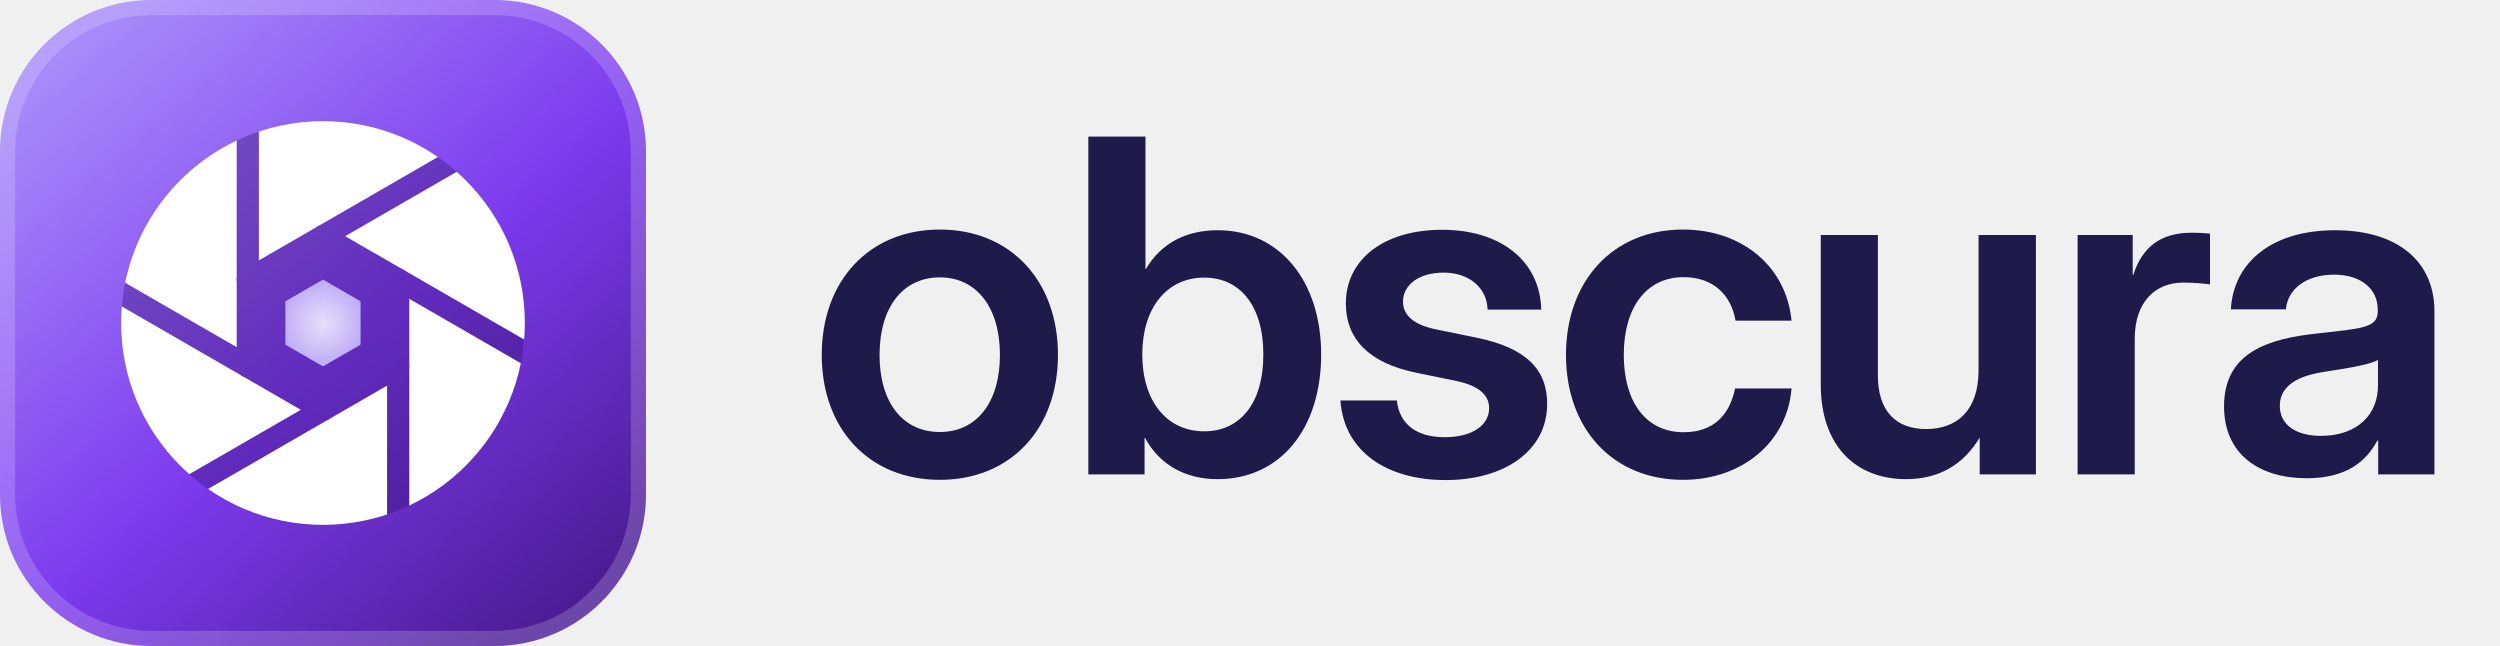
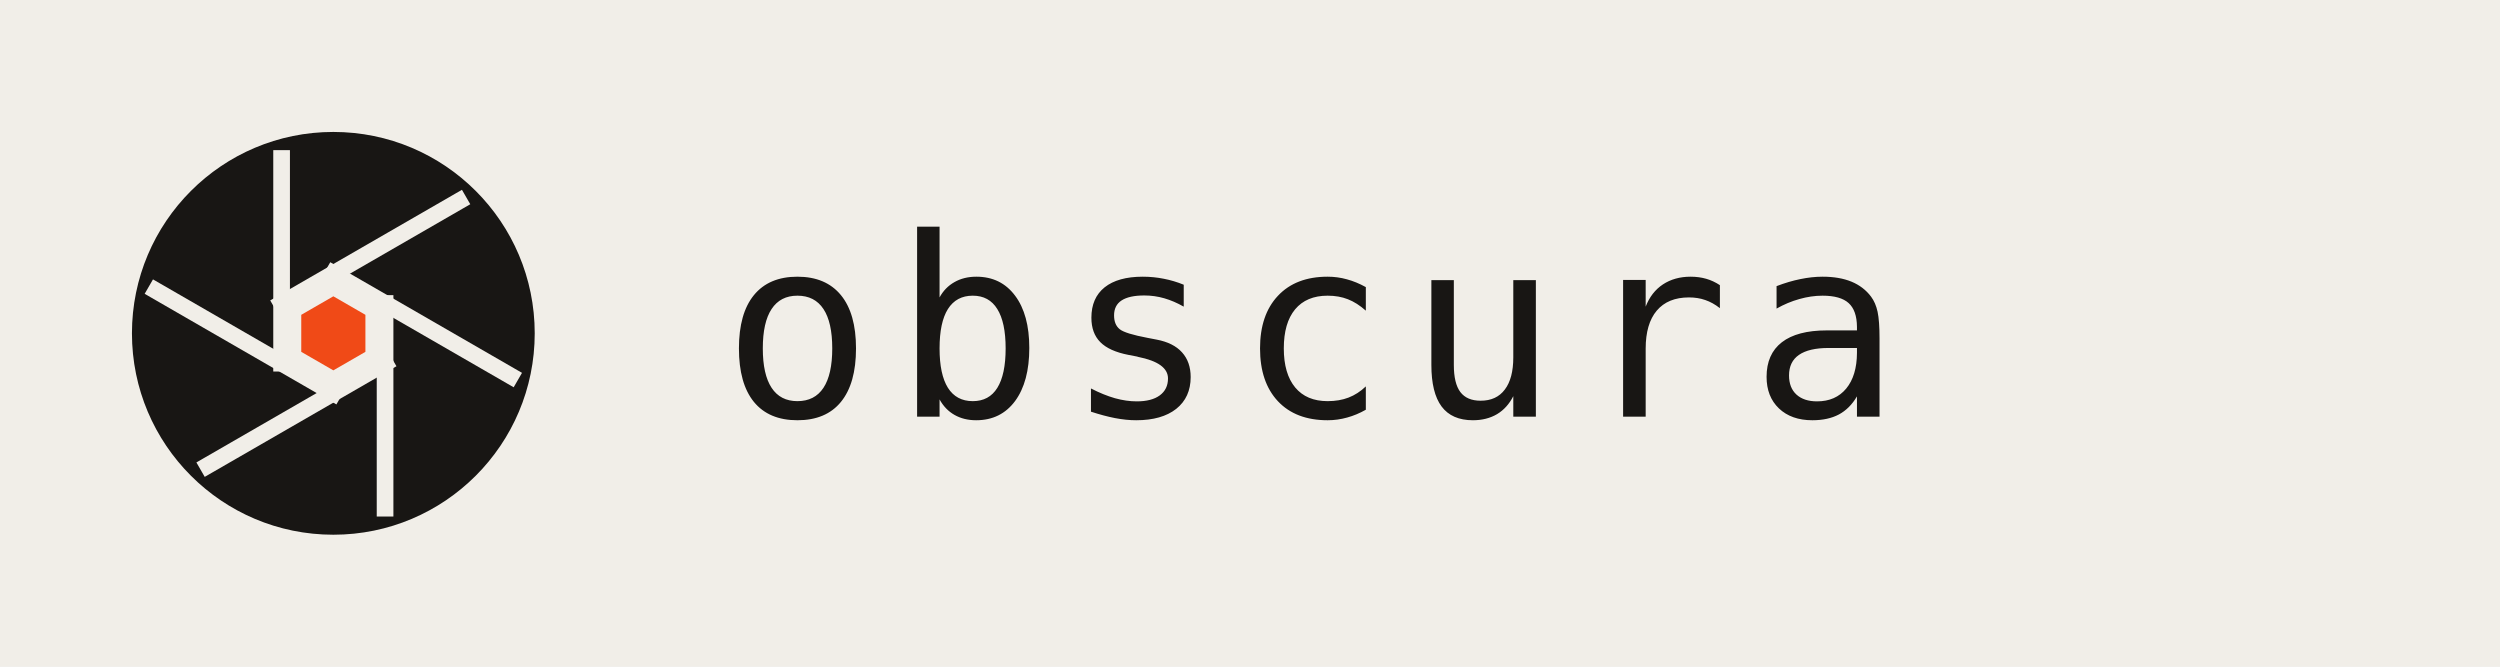
- <svg xmlns="http://www.w3.org/2000/svg" viewBox="0 0 247.69 64" width="495.37" height="128">
+ <svg xmlns="http://www.w3.org/2000/svg" viewBox="0 0 360 96" width="360" height="96">
  <defs>
-     <linearGradient id="oll-bg" x1="8" y1="4" x2="56" y2="60" gradientUnits="userSpaceOnUse">
-       <stop offset="0" stop-color="#a78bfa" />
-       <stop offset=".55" stop-color="#7c3aed" />
-       <stop offset="1" stop-color="#4c1d95" />
-     </linearGradient>
-     <radialGradient id="oll-glow" cx="32" cy="32" r="9" gradientUnits="userSpaceOnUse">
-       <stop offset="0" stop-color="#f5f3ff" />
-       <stop offset="1" stop-color="#c4b5fd" />
-     </radialGradient>
-     <mask id="oll-m" maskUnits="userSpaceOnUse" x="0" y="0" width="64" height="64">
-       <circle cx="32" cy="32" r="20" fill="#fff" />
-       <path d="M32 23.4L39.45 27.7L39.45 36.3L32 40.6L24.55 36.3L24.55 27.7Z" fill="#000" />
-       <g stroke="#000" stroke-width="2.2" stroke-linecap="round">
-         <path d="M32 23.4L53.53 35.83" />
-         <path d="M39.45 27.7L39.45 52.56" />
-         <path d="M39.45 36.3L17.92 48.73" />
-         <path d="M32 40.6L10.47 28.17" />
-         <path d="M24.55 36.3L24.55 11.44" />
-         <path d="M24.55 27.7L46.08 15.27" />
+     <mask id="m" maskUnits="userSpaceOnUse" x="0" y="0" width="96" height="96">
+       <circle cx="48" cy="48" r="29" fill="#fff" />
+       <g transform="translate(16 16)">
+         <path d="M32 23.4L39.45 27.7L39.45 36.3L32 40.6L24.55 36.3L24.55 27.7Z" fill="#000" />
+         <g stroke="#000" stroke-width="2.4" stroke-linecap="square">
+           <path d="M32 23.4L57.53 38.13" />
+           <path d="M39.45 27.7L39.45 57.18" />
+           <path d="M39.45 36.3L13.92 51.03" />
+           <path d="M32 40.6L6.47 25.87" />
+           <path d="M24.55 36.3L24.55 6.82" />
+           <path d="M24.55 27.7L50.08 12.97" />
+         </g>
      </g>
    </mask>
  </defs>
-   <rect width="64" height="64" rx="15" fill="url(#oll-bg)" />
-   <rect x=".75" y=".75" width="62.5" height="62.5" rx="14.25" fill="none" stroke="#fff" stroke-opacity=".18" stroke-width="1.5" />
-   <circle cx="32" cy="32" r="20" fill="#2e1065" fill-opacity=".35" />
-   <rect width="64" height="64" fill="#fff" mask="url(#oll-m)" />
-   <path d="M32 23.4L39.45 27.7L39.45 36.3L32 40.6L24.55 36.3L24.55 27.7Z" fill="url(#oll-glow)" fill-opacity=".9" transform="translate(32 32) scale(.5) translate(-32 -32)" />
-   <path fill="#1e1b4b" d="M93.117 47.539C100.103 47.539 104.819 42.53 104.819 35.163C104.819 27.796 100.103 22.742 93.117 22.742C86.132 22.742 81.415 27.796 81.415 35.163C81.415 42.53 86.132 47.539 93.117 47.539ZM93.117 42.8C89.456 42.8 87.143 39.902 87.143 35.163C87.143 30.401 89.479 27.481 93.117 27.481C96.733 27.481 99.069 30.424 99.069 35.163C99.069 39.88 96.756 42.8 93.117 42.8ZM120.63 47.472C126.829 47.472 130.895 42.508 130.895 35.118C130.895 27.818 126.762 22.81 120.653 22.81C117.576 22.81 115.06 24.045 113.533 26.65H113.488V13.533H107.828V47.0H113.398V43.384H113.443C114.925 46.124 117.531 47.472 120.63 47.472ZM119.305 42.732C115.599 42.732 113.173 39.745 113.173 35.118C113.173 30.514 115.599 27.504 119.305 27.504C122.809 27.504 125.167 30.222 125.167 35.118C125.167 40.037 122.809 42.732 119.305 42.732ZM143.224 47.562C149.087 47.562 153.287 44.642 153.287 40.015C153.287 36.533 151.108 34.467 146.414 33.479L142.146 32.603C140.17 32.176 139.002 31.3 139.002 29.885C139.002 28.268 140.529 27.01 143.022 27.01C145.605 27.01 147.335 28.56 147.38 30.671H152.703C152.568 25.797 148.637 22.765 142.887 22.765C137.093 22.765 133.342 25.707 133.342 30.064C133.342 33.658 135.722 35.972 140.26 36.915L144.303 37.746C146.302 38.173 147.537 39.004 147.537 40.441C147.537 42.126 145.875 43.316 143.135 43.316C140.304 43.316 138.642 41.991 138.395 39.678H132.803C133.162 44.776 137.452 47.562 143.224 47.562ZM166.739 47.539C172.737 47.539 177.094 43.676 177.498 38.487H171.905C171.366 41.115 169.772 42.822 166.807 42.822C163.078 42.822 160.877 39.835 160.877 35.163C160.877 30.469 163.101 27.459 166.807 27.459C169.749 27.459 171.524 29.233 171.95 31.771H177.498C177.004 26.493 172.692 22.742 166.739 22.742C159.799 22.742 155.15 27.841 155.15 35.163C155.15 42.485 159.799 47.539 166.739 47.539ZM188.839 47.472C192.119 47.472 194.522 46.034 196.139 43.361V47.0H201.71V23.281H196.027V36.69C196.027 40.733 193.826 42.508 190.838 42.508C187.806 42.508 186.054 40.688 186.054 37.207V23.281H180.394V38.105C180.394 44.192 183.876 47.472 188.839 47.472ZM205.841 47.0H211.501V33.568C211.501 29.862 213.59 27.998 216.285 27.998C217.408 27.998 218.531 28.11 218.958 28.178V23.146C218.509 23.102 217.88 23.057 217.116 23.057C214.062 23.057 212.242 24.494 211.366 27.212H211.299V23.281H205.841ZM228.547 47.382C232.411 47.382 234.41 45.765 235.533 43.653H235.622V47.0H241.193V30.828C241.193 25.887 237.532 22.81 231.355 22.81C225.156 22.81 221.292 25.932 221.023 30.648H226.481C226.638 28.649 228.48 27.212 231.243 27.212C233.96 27.212 235.578 28.649 235.578 30.671V30.851C235.578 32.468 234.073 32.535 229.67 33.029C224.774 33.546 220.349 34.871 220.349 40.262C220.349 45.001 223.83 47.382 228.547 47.382ZM229.94 43.182C227.469 43.182 225.874 42.081 225.874 40.217C225.874 38.061 227.941 37.185 230.367 36.825C232.703 36.466 234.904 36.106 235.6 35.657V38.218C235.6 40.98 233.646 43.182 229.94 43.182Z" />
+   <rect width="360" height="96" fill="#f1eee8" />
+   <rect width="96" height="96" fill="#181614" mask="url(#m)" />
+   <path d="M32 23.4L39.45 27.7L39.45 36.3L32 40.6L24.55 36.3L24.55 27.7Z" fill="#f04a17" transform="translate(48 48) scale(.62) translate(-32 -32)" />
+   <text x="104" y="60" fill="#181614" font-family="IBM Plex Mono, ui-monospace, monospace" font-size="36" font-weight="500" letter-spacing="3">obscura</text>
</svg>
